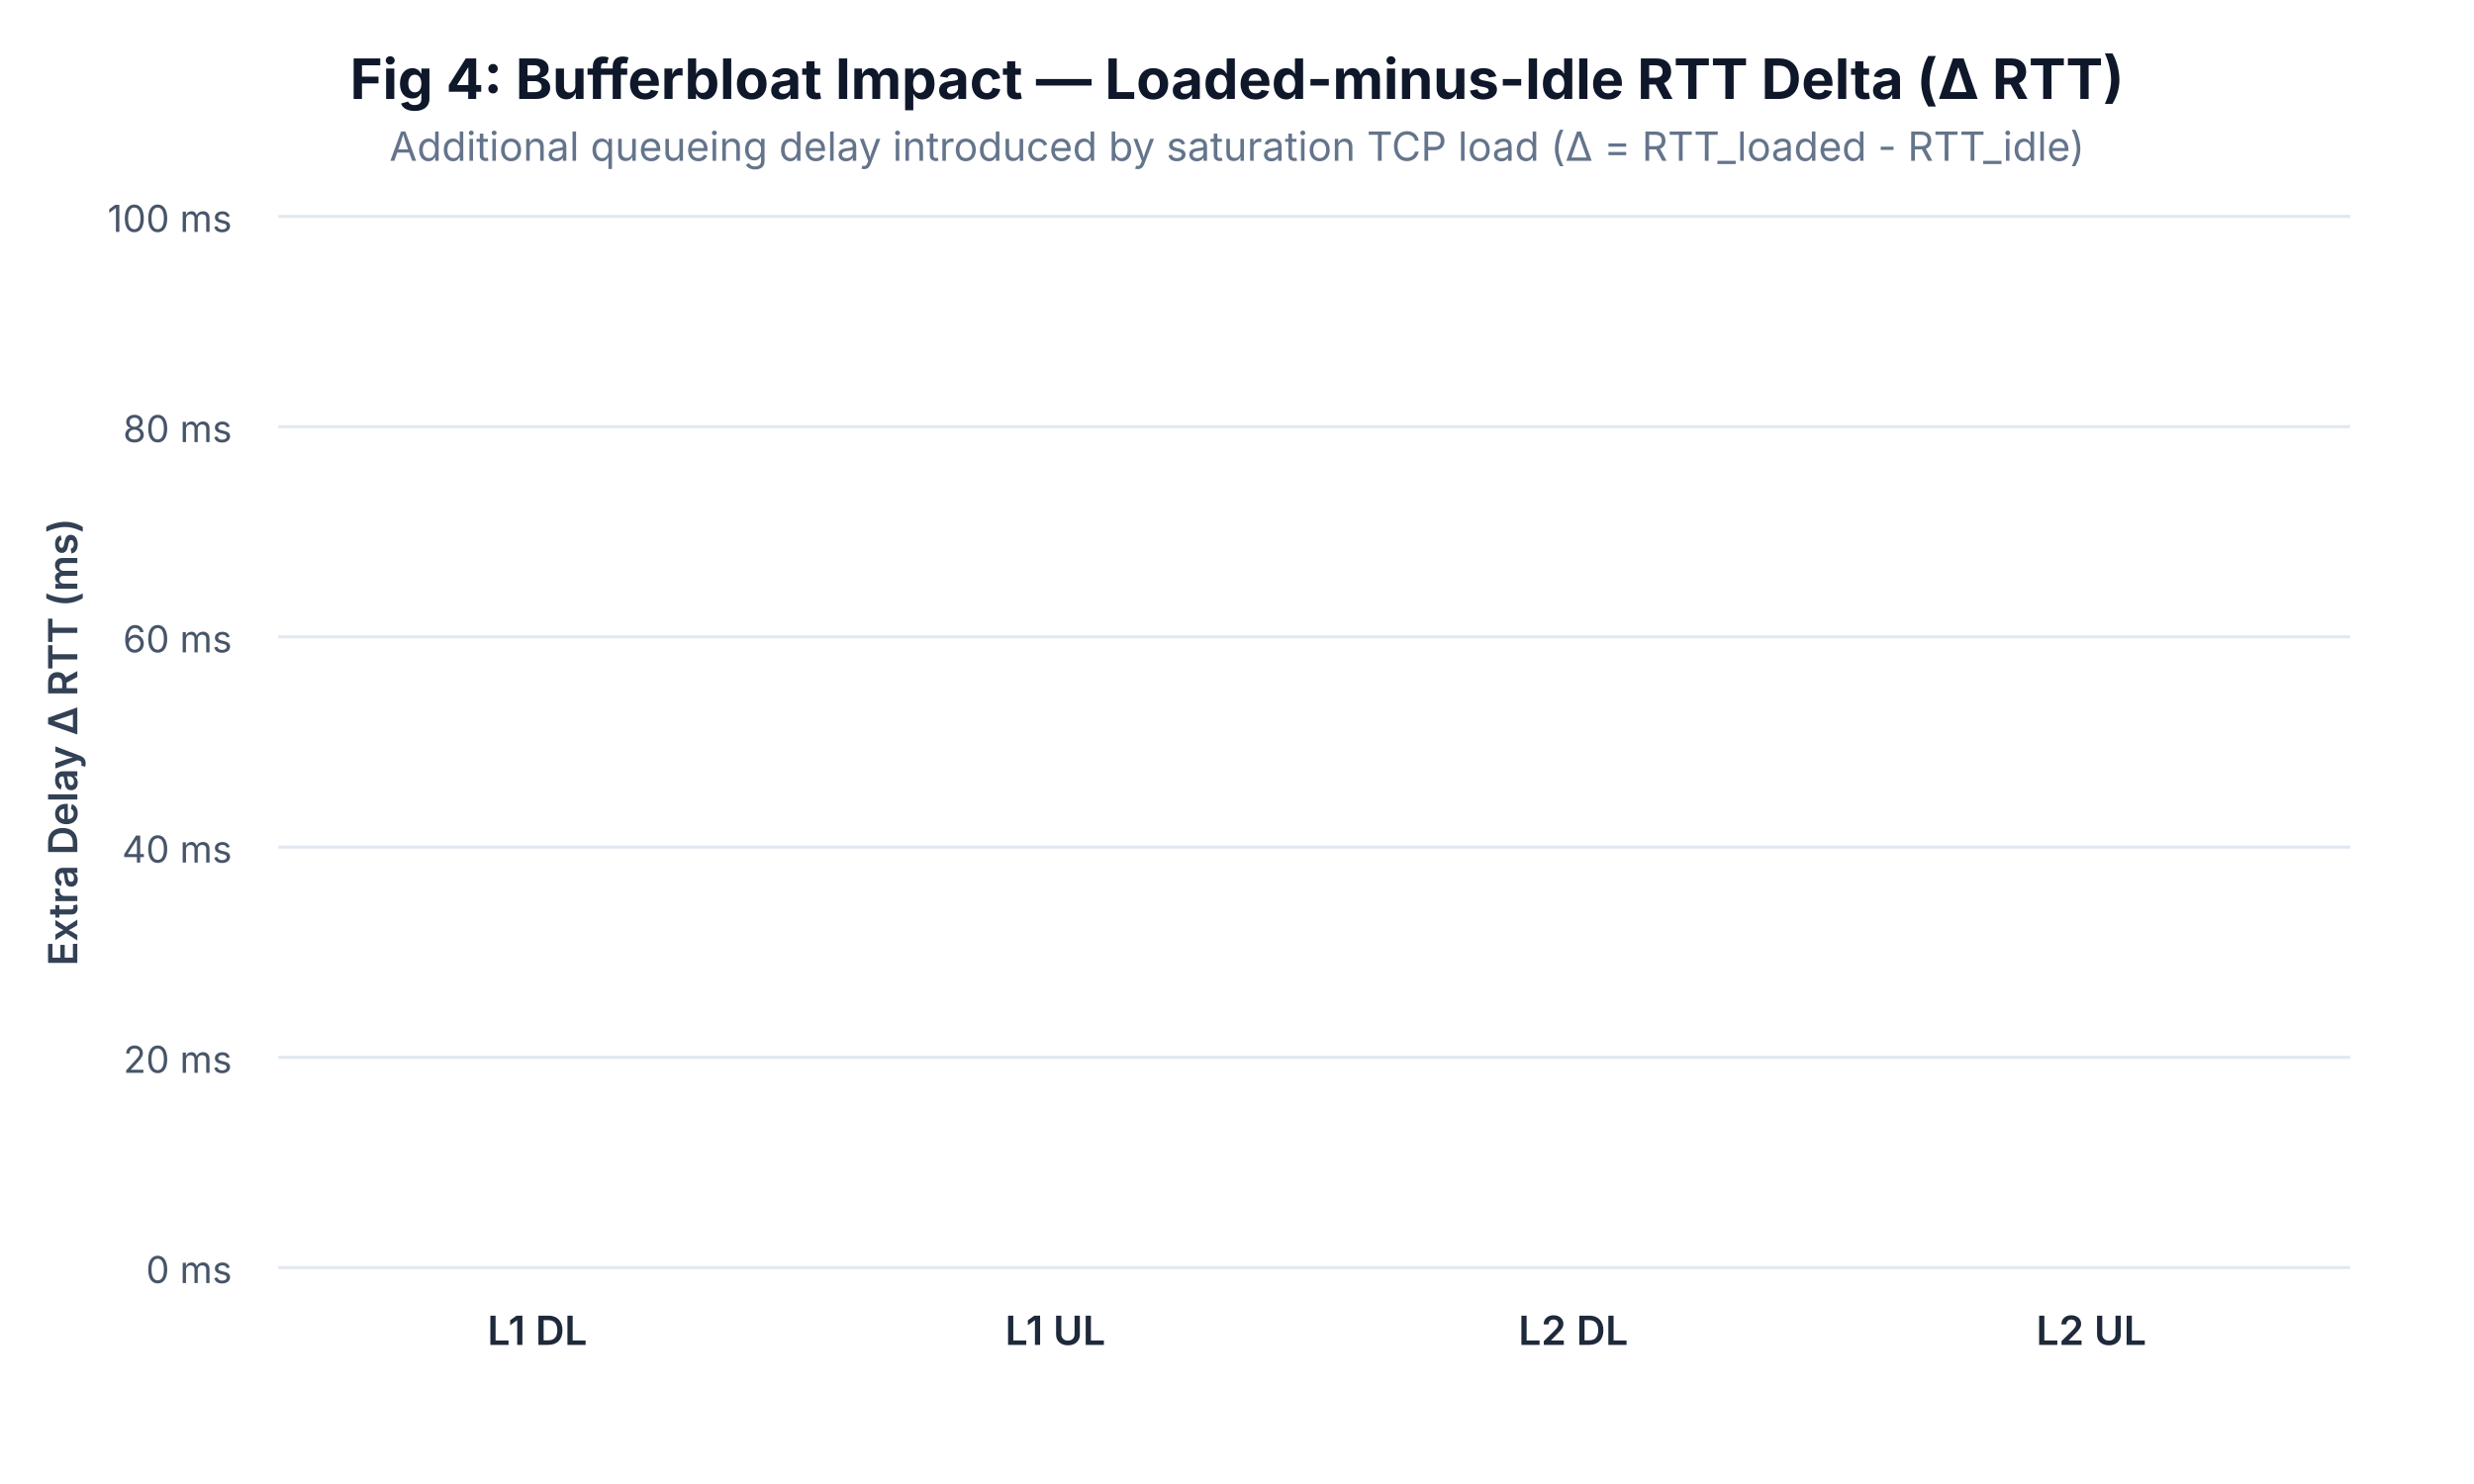
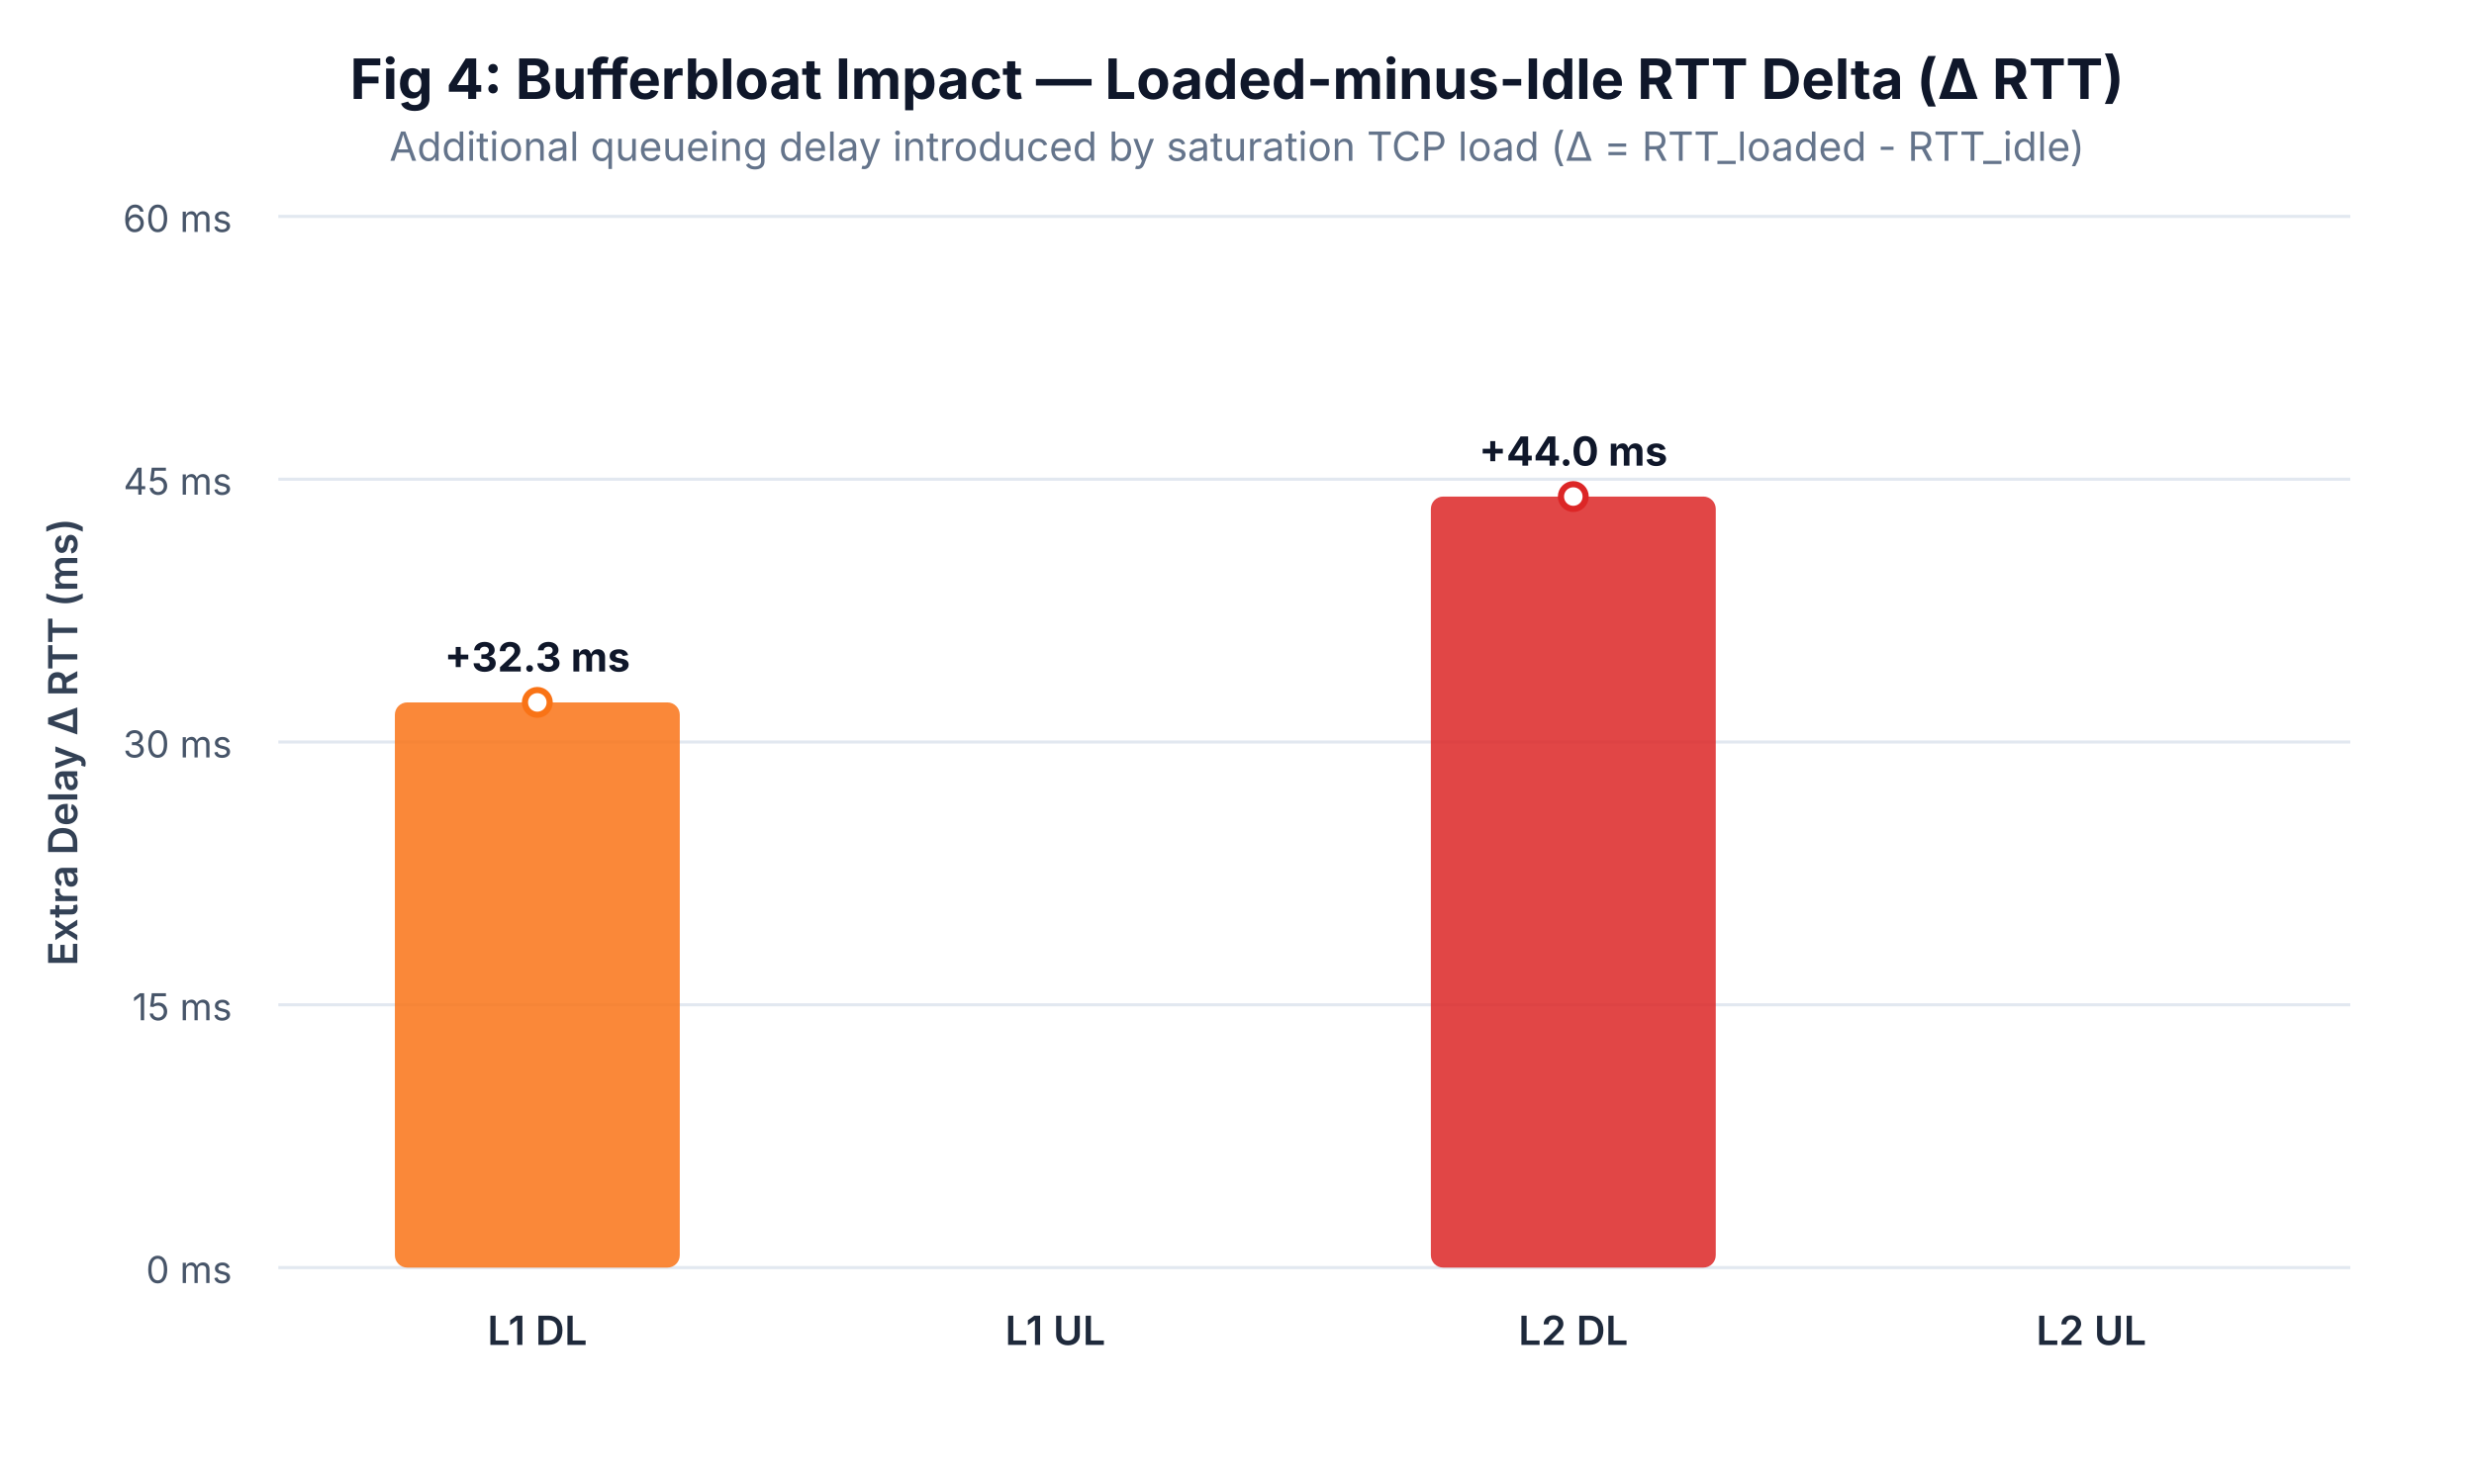
<svg xmlns="http://www.w3.org/2000/svg" width="800" height="480" style="background:#ffffff;font-family:system-ui,-apple-system,sans-serif;">
  <rect width="800" height="480" fill="#ffffff" />
  <text x="400.0" y="32" text-anchor="middle" font-size="18" font-weight="bold" fill="#0f172a">Fig 4: Bufferbloat Impact — Loaded-minus-Idle RTT Delta (Δ RTT)</text>
  <text x="400.0" y="52" text-anchor="middle" font-size="13" fill="#64748b">Additional queueing delay introduced by saturation TCP load (Δ = RTT_loaded - RTT_idle)</text>
  <line x1="90" y1="410.0" x2="760" y2="410.0" stroke="#e2e8f0" stroke-width="1" />
  <text x="75" y="415.0" text-anchor="end" font-size="12" fill="#475569">0 ms</text>
-   <line x1="90" y1="342.0" x2="760" y2="342.0" stroke="#e2e8f0" stroke-width="1" />
-   <text x="75" y="347.0" text-anchor="end" font-size="12" fill="#475569">20 ms</text>
-   <line x1="90" y1="274.0" x2="760" y2="274.0" stroke="#e2e8f0" stroke-width="1" />
-   <text x="75" y="279.0" text-anchor="end" font-size="12" fill="#475569">40 ms</text>
-   <line x1="90" y1="206.0" x2="760" y2="206.0" stroke="#e2e8f0" stroke-width="1" />
-   <text x="75" y="211.0" text-anchor="end" font-size="12" fill="#475569">60 ms</text>
-   <line x1="90" y1="138.0" x2="760" y2="138.0" stroke="#e2e8f0" stroke-width="1" />
-   <text x="75" y="143.0" text-anchor="end" font-size="12" fill="#475569">80 ms</text>
+   <line x1="90" y1="325.0" x2="760" y2="325.0" stroke="#e2e8f0" stroke-width="1" />
+   <text x="75" y="330.0" text-anchor="end" font-size="12" fill="#475569">15 ms</text>
+   <line x1="90" y1="240.0" x2="760" y2="240.0" stroke="#e2e8f0" stroke-width="1" />
+   <text x="75" y="245.0" text-anchor="end" font-size="12" fill="#475569">30 ms</text>
+   <line x1="90" y1="155.0" x2="760" y2="155.0" stroke="#e2e8f0" stroke-width="1" />
+   <text x="75" y="160.0" text-anchor="end" font-size="12" fill="#475569">45 ms</text>
  <line x1="90" y1="70.0" x2="760" y2="70.0" stroke="#e2e8f0" stroke-width="1" />
-   <text x="75" y="75.0" text-anchor="end" font-size="12" fill="#475569">100 ms</text>
-   <rect x="127.688" y="410.0" width="92.125" height="0.0" fill="#f97316" rx="4" opacity="0.85" />
+   <text x="75" y="75.0" text-anchor="end" font-size="12" fill="#475569">60 ms</text>
+   <rect x="127.688" y="227.193" width="92.125" height="182.807" fill="#f97316" rx="4" opacity="0.85" />
+   <text x="173.75" y="217.193" text-anchor="middle" font-size="13" font-weight="bold" fill="#0f172a">+32.3 ms</text>
+   <circle cx="173.75" cy="227.193" r="4" fill="#ffffff" stroke="#f97316" stroke-width="2" />
  <text x="173.75" y="435" text-anchor="middle" font-size="13" font-weight="600" fill="#1e293b">L1 DL</text>
  <rect x="295.188" y="410.0" width="92.125" height="0.0" fill="#ea580c" rx="4" opacity="0.85" />
  <text x="341.25" y="435" text-anchor="middle" font-size="13" font-weight="600" fill="#1e293b">L1 UL</text>
-   <rect x="462.688" y="410.0" width="92.125" height="0.0" fill="#dc2626" rx="4" opacity="0.85" />
+   <rect x="462.688" y="160.61" width="92.125" height="249.39" fill="#dc2626" rx="4" opacity="0.85" />
+   <text x="508.75" y="150.61" text-anchor="middle" font-size="13" font-weight="bold" fill="#0f172a">+44.0 ms</text>
+   <circle cx="508.75" cy="160.61" r="4" fill="#ffffff" stroke="#dc2626" stroke-width="2" />
  <text x="508.75" y="435" text-anchor="middle" font-size="13" font-weight="600" fill="#1e293b">L2 DL</text>
  <rect x="630.188" y="410.0" width="92.125" height="0.0" fill="#b91c1c" rx="4" opacity="0.85" />
  <text x="676.25" y="435" text-anchor="middle" font-size="13" font-weight="600" fill="#1e293b">L2 UL</text>
  <text x="25" y="240.0" text-anchor="middle" font-size="13" font-weight="600" fill="#334155" transform="rotate(-90 25 240.0)">Extra Delay Δ RTT (ms)</text>
</svg>
